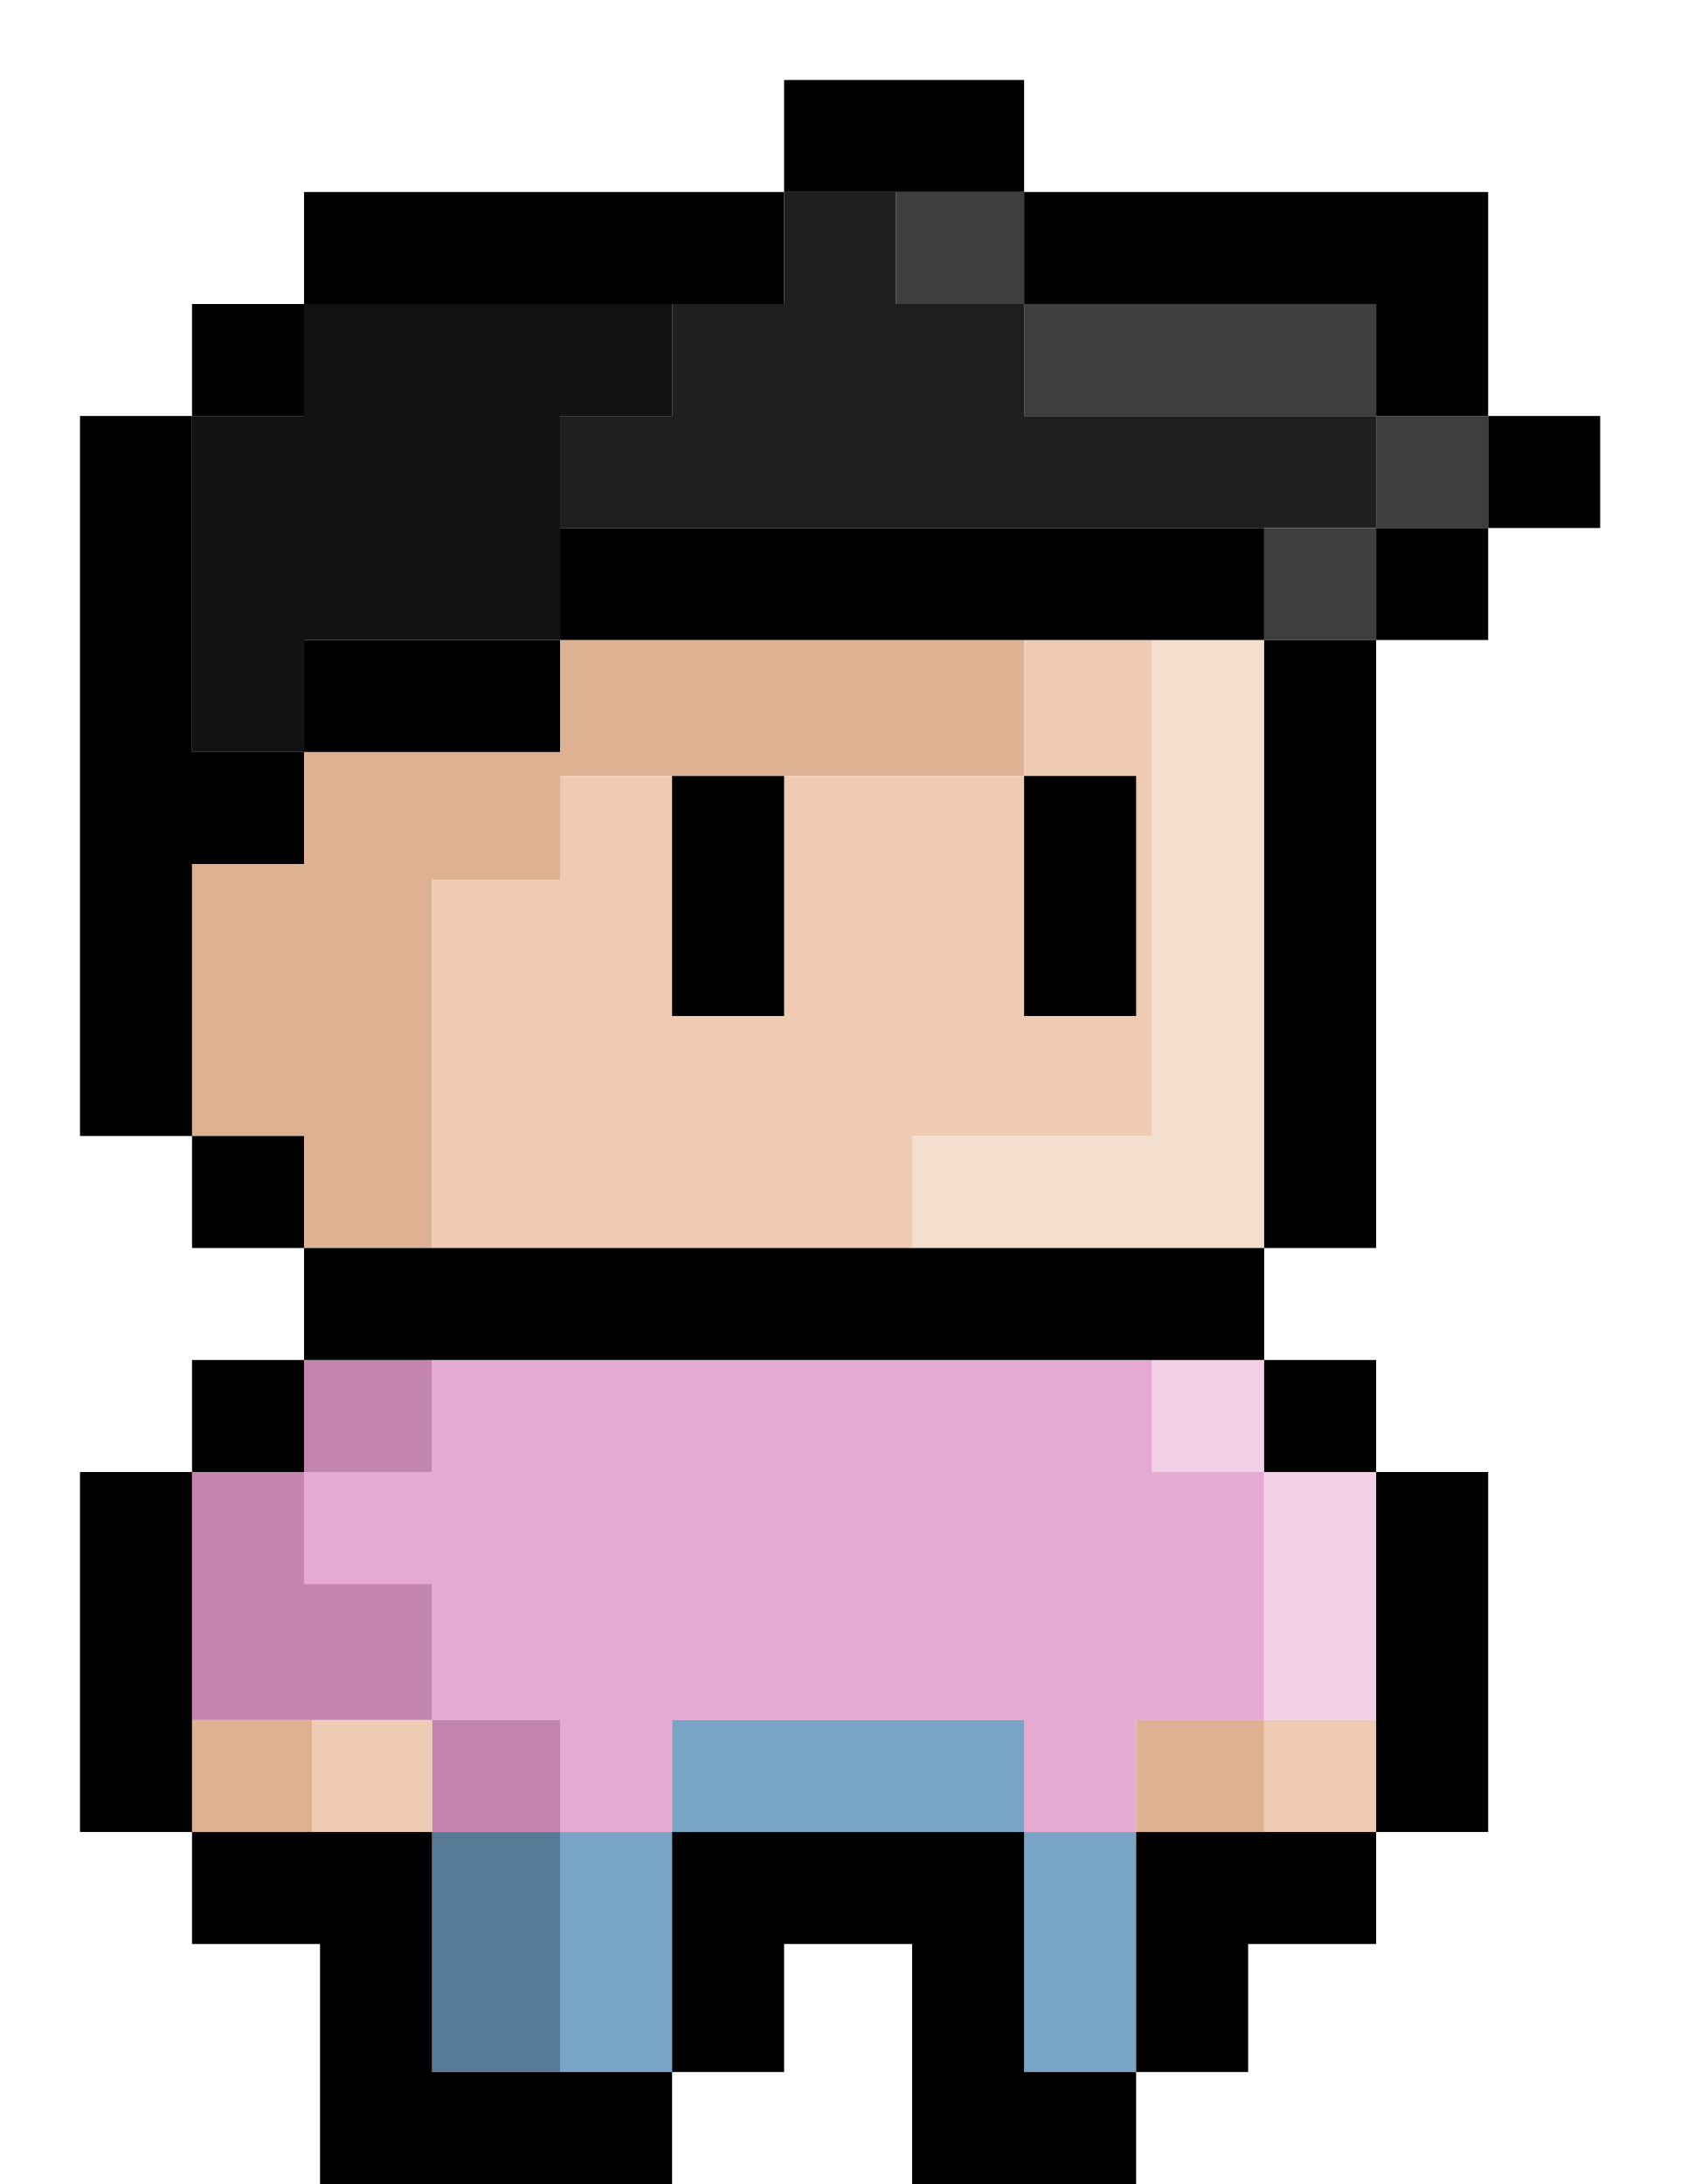
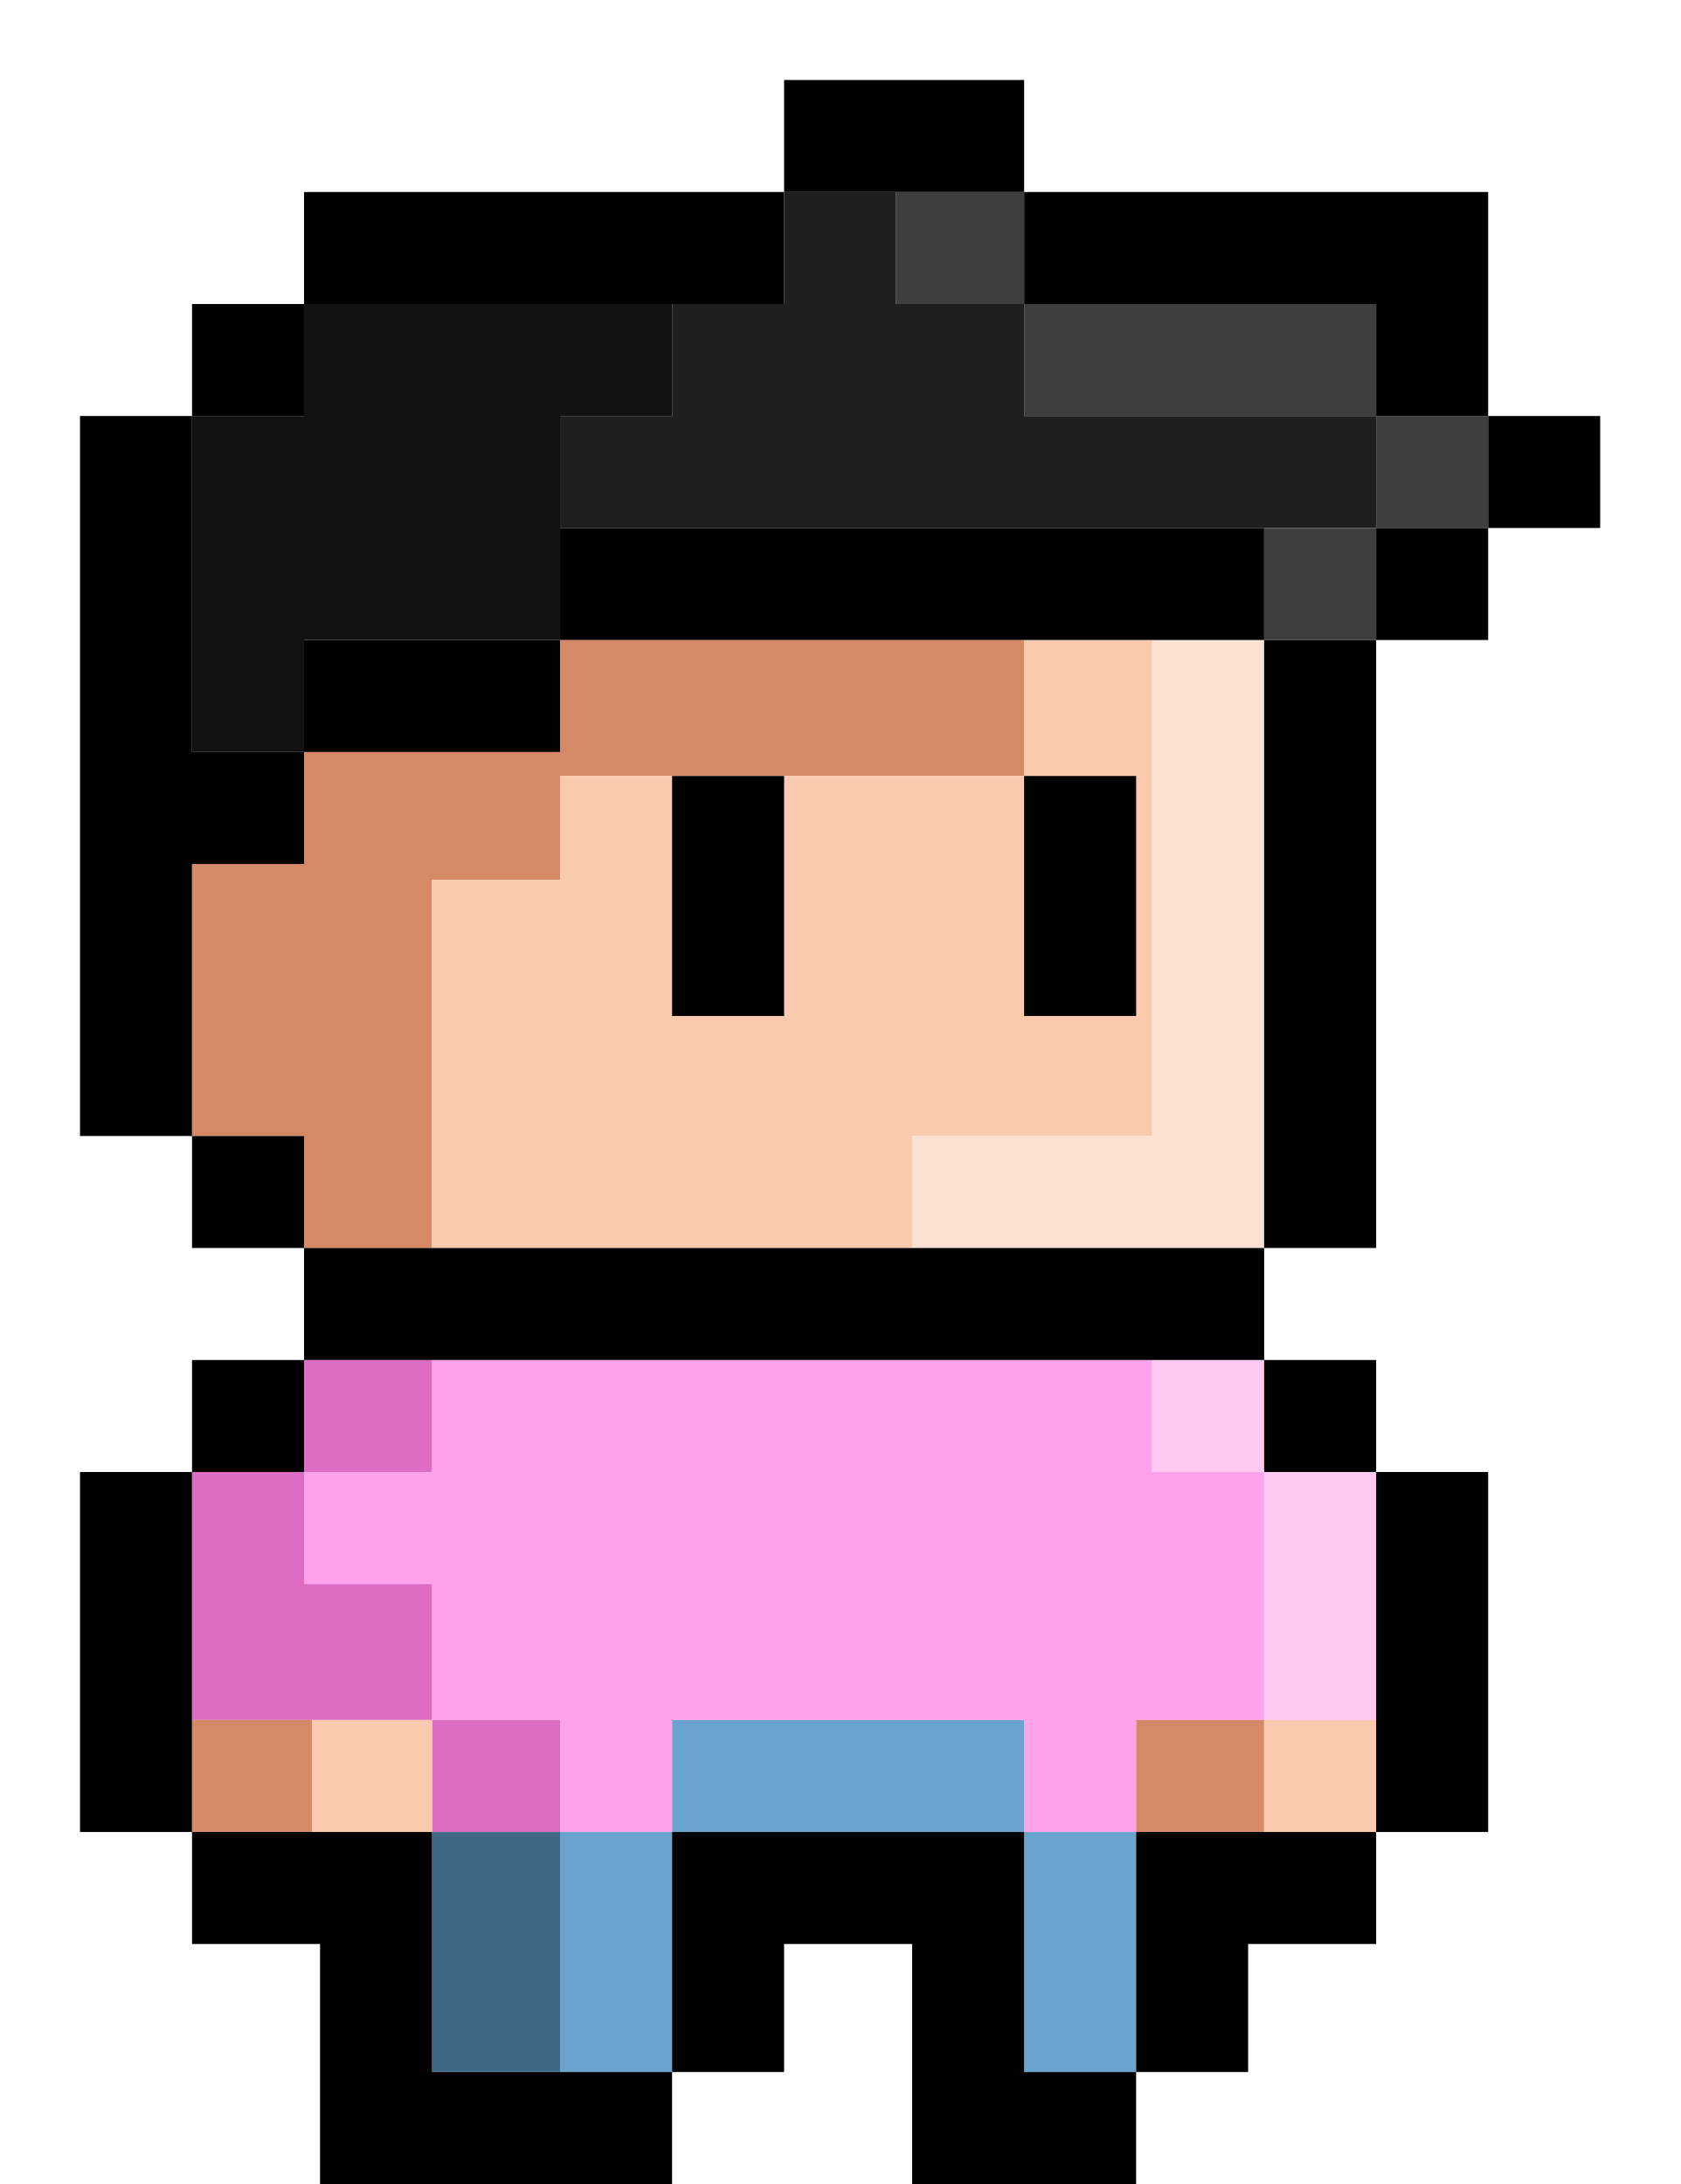
<svg xmlns="http://www.w3.org/2000/svg" width="210" height="273" viewBox="0 0 210 273" fill="none">
-   <path fill-rule="evenodd" clip-rule="evenodd" d="M54 170H144V184H158V215H144H142V229H128V215H84V229H70V215H54V198H38V184H54V170Z" fill="#E6AAD2" />
-   <path fill-rule="evenodd" clip-rule="evenodd" d="M54 170H38V184H24V198V215H54V229H70V215H54V198H38V184H54V170Z" fill="#C384AE" />
-   <path fill-rule="evenodd" clip-rule="evenodd" d="M158 170H144V184H158V215H172V184H158V170Z" fill="#F4D0E8" />
+   <path fill-rule="evenodd" clip-rule="evenodd" d="M54 170H144V184H158V215H144H142V229H128V215H84V229H70V215H54V198H38V184H54V170Z" fill="#FFA2EB" />
+   <path fill-rule="evenodd" clip-rule="evenodd" d="M54 170H38V184H24V198V215H54V229H70V215H54V198H38V184H54V170Z" fill="#DC6CC4" />
+   <path fill-rule="evenodd" clip-rule="evenodd" d="M158 170H144V184H158V215H172V184H158V170Z" fill="#FFC9F3" />
  <path fill-rule="evenodd" clip-rule="evenodd" d="M84 38H38V52H24V80V94H38V80H70V52H84V38Z" fill="#121212" />
  <path fill-rule="evenodd" clip-rule="evenodd" d="M112 24H98V38H84V52H70V66H84H128H172V52H128V38H112V24Z" fill="#1F1F1F" />
  <path fill-rule="evenodd" clip-rule="evenodd" d="M128 24H112V38H128V52H172V66H158V80H172V66H186V52H172V38H128V24Z" fill="#3E3E3E" />
-   <path fill-rule="evenodd" clip-rule="evenodd" d="M128 80H70V94H38V108H24V142H38V156H54V142V110H70V97H128V80Z" fill="#DDB191" />
-   <path fill-rule="evenodd" clip-rule="evenodd" d="M128 80H144V97V110V142H129H128H114V156H54V110H70V97H128V80Z" fill="#EECBB2" />
-   <path fill-rule="evenodd" clip-rule="evenodd" d="M158 80H144V142H114V156H158V142V80Z" fill="#F4DFCF" />
-   <rect x="24" y="215" width="15" height="14" fill="#DDB191" />
-   <rect x="39" y="215" width="15" height="14" fill="#EECBB2" />
-   <rect x="142" y="215" width="16" height="14" fill="#DDB191" />
-   <rect x="158" y="215" width="14" height="14" fill="#EECBB2" />
-   <path fill-rule="evenodd" clip-rule="evenodd" d="M84 215H128V229H84V215ZM84 229V259H70V229H84ZM128 229V259H142V229H128Z" fill="#78A5C5" />
-   <rect x="54" y="229" width="16" height="30" fill="#577B96" />
+   <path fill-rule="evenodd" clip-rule="evenodd" d="M128 80H70V94H38V108H24V142H38V156H54V142V110H70V97H128V80Z" fill="#D58967" />
+   <path fill-rule="evenodd" clip-rule="evenodd" d="M128 80H144V97V110V142H129H128H114V156H54V110H70V97H128V80Z" fill="#F9CAAD" />
+   <path fill-rule="evenodd" clip-rule="evenodd" d="M158 80H144V142H114V156H158V142V80Z" fill="#FBE1D0" />
+   <rect x="24" y="215" width="15" height="14" fill="#D58967" />
+   <rect x="39" y="215" width="15" height="14" fill="#F9CAAD" />
+   <rect x="142" y="215" width="16" height="14" fill="#D58967" />
+   <rect x="158" y="215" width="14" height="14" fill="#F9CAAD" />
+   <path fill-rule="evenodd" clip-rule="evenodd" d="M84 215H128V229H84V215ZM84 229V259H70V229H84ZM128 229V259H142V229H128Z" fill="#6AA4CE" />
+   <rect x="54" y="229" width="16" height="30" fill="#406884" />
  <path fill-rule="evenodd" clip-rule="evenodd" d="M128 10H98V24H38V38H24V52H10V142H24V156H38V170H24V184H10V229H24V243H40V273H54H84V259H98V243H114V273H128H142V259H156V243H172V229H186V184H172V170H158V156H172V80H186V66H200V52H186V38V24H128V10ZM128 24V38H172V52H186V66H172V80H158V66H70V80H38V94H24V52H38V38H98V24H128ZM38 94V108H24V142H38V156H158V80H70V94H38ZM158 170V184H172V229H156H142V259H128V243V229H98H84V259H54V243V229H24V184H38V170H158ZM84 97H98V127H84V97ZM142 97H128V127H142V97Z" fill="black" />
</svg>
